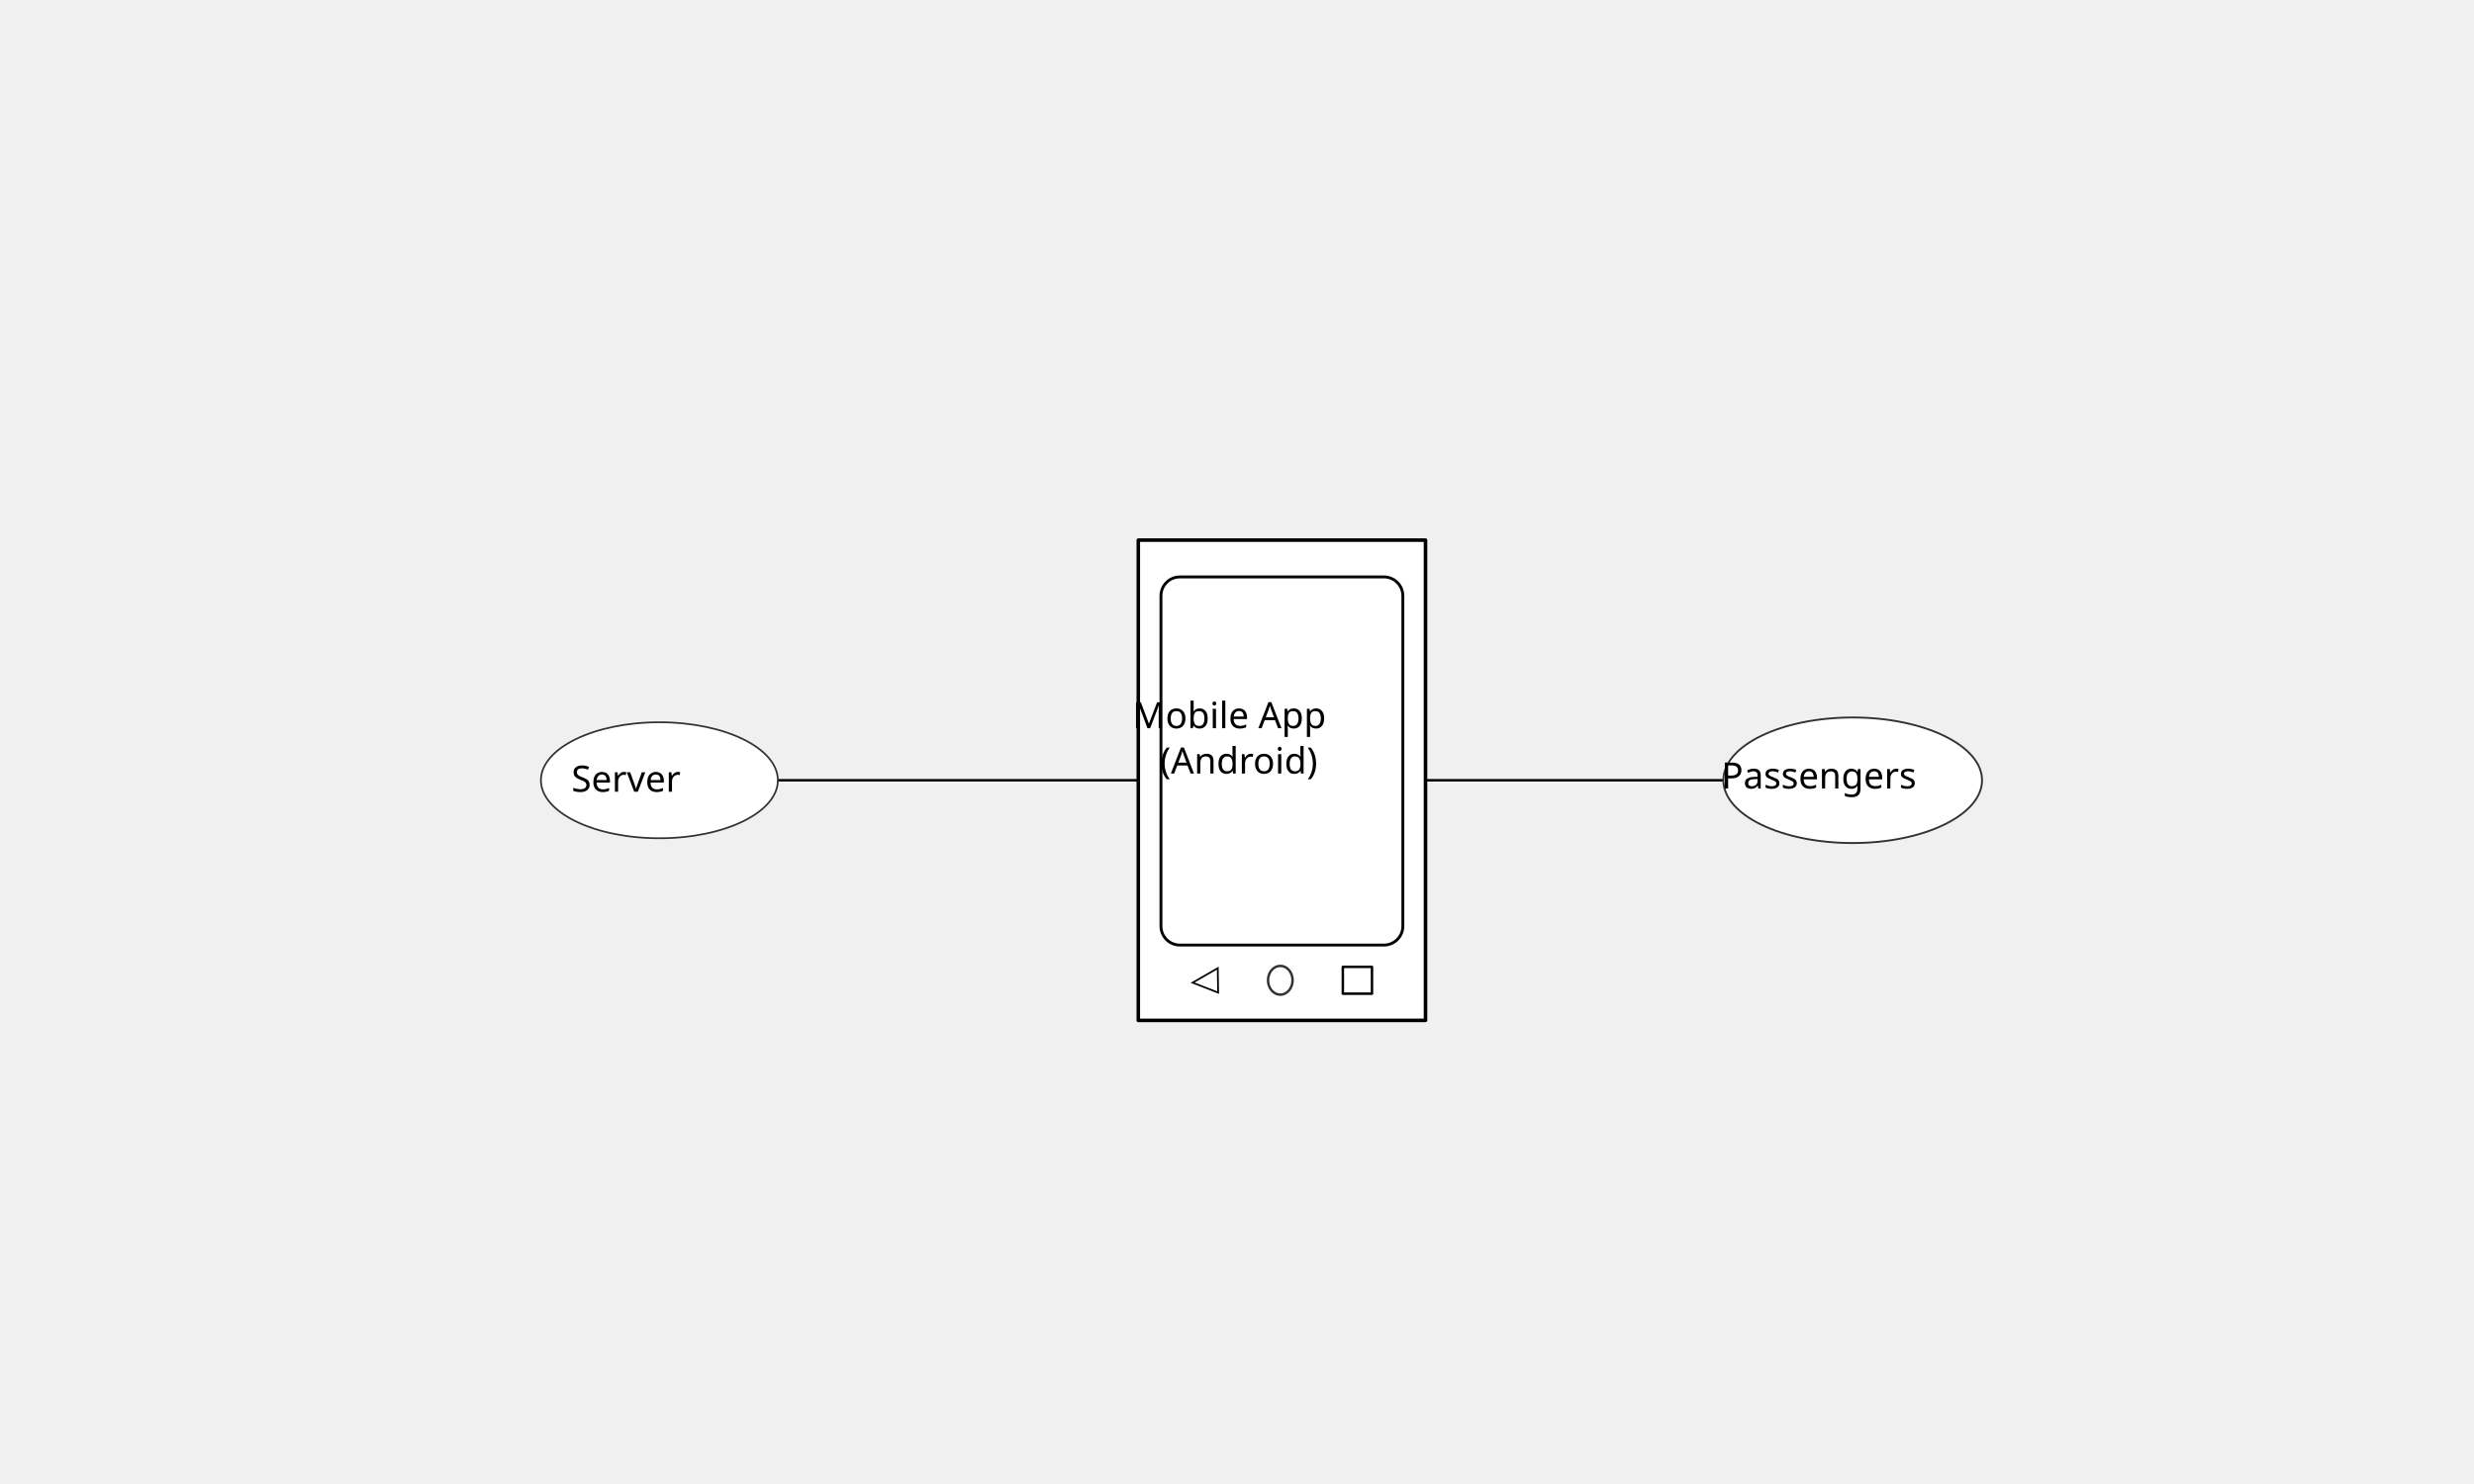
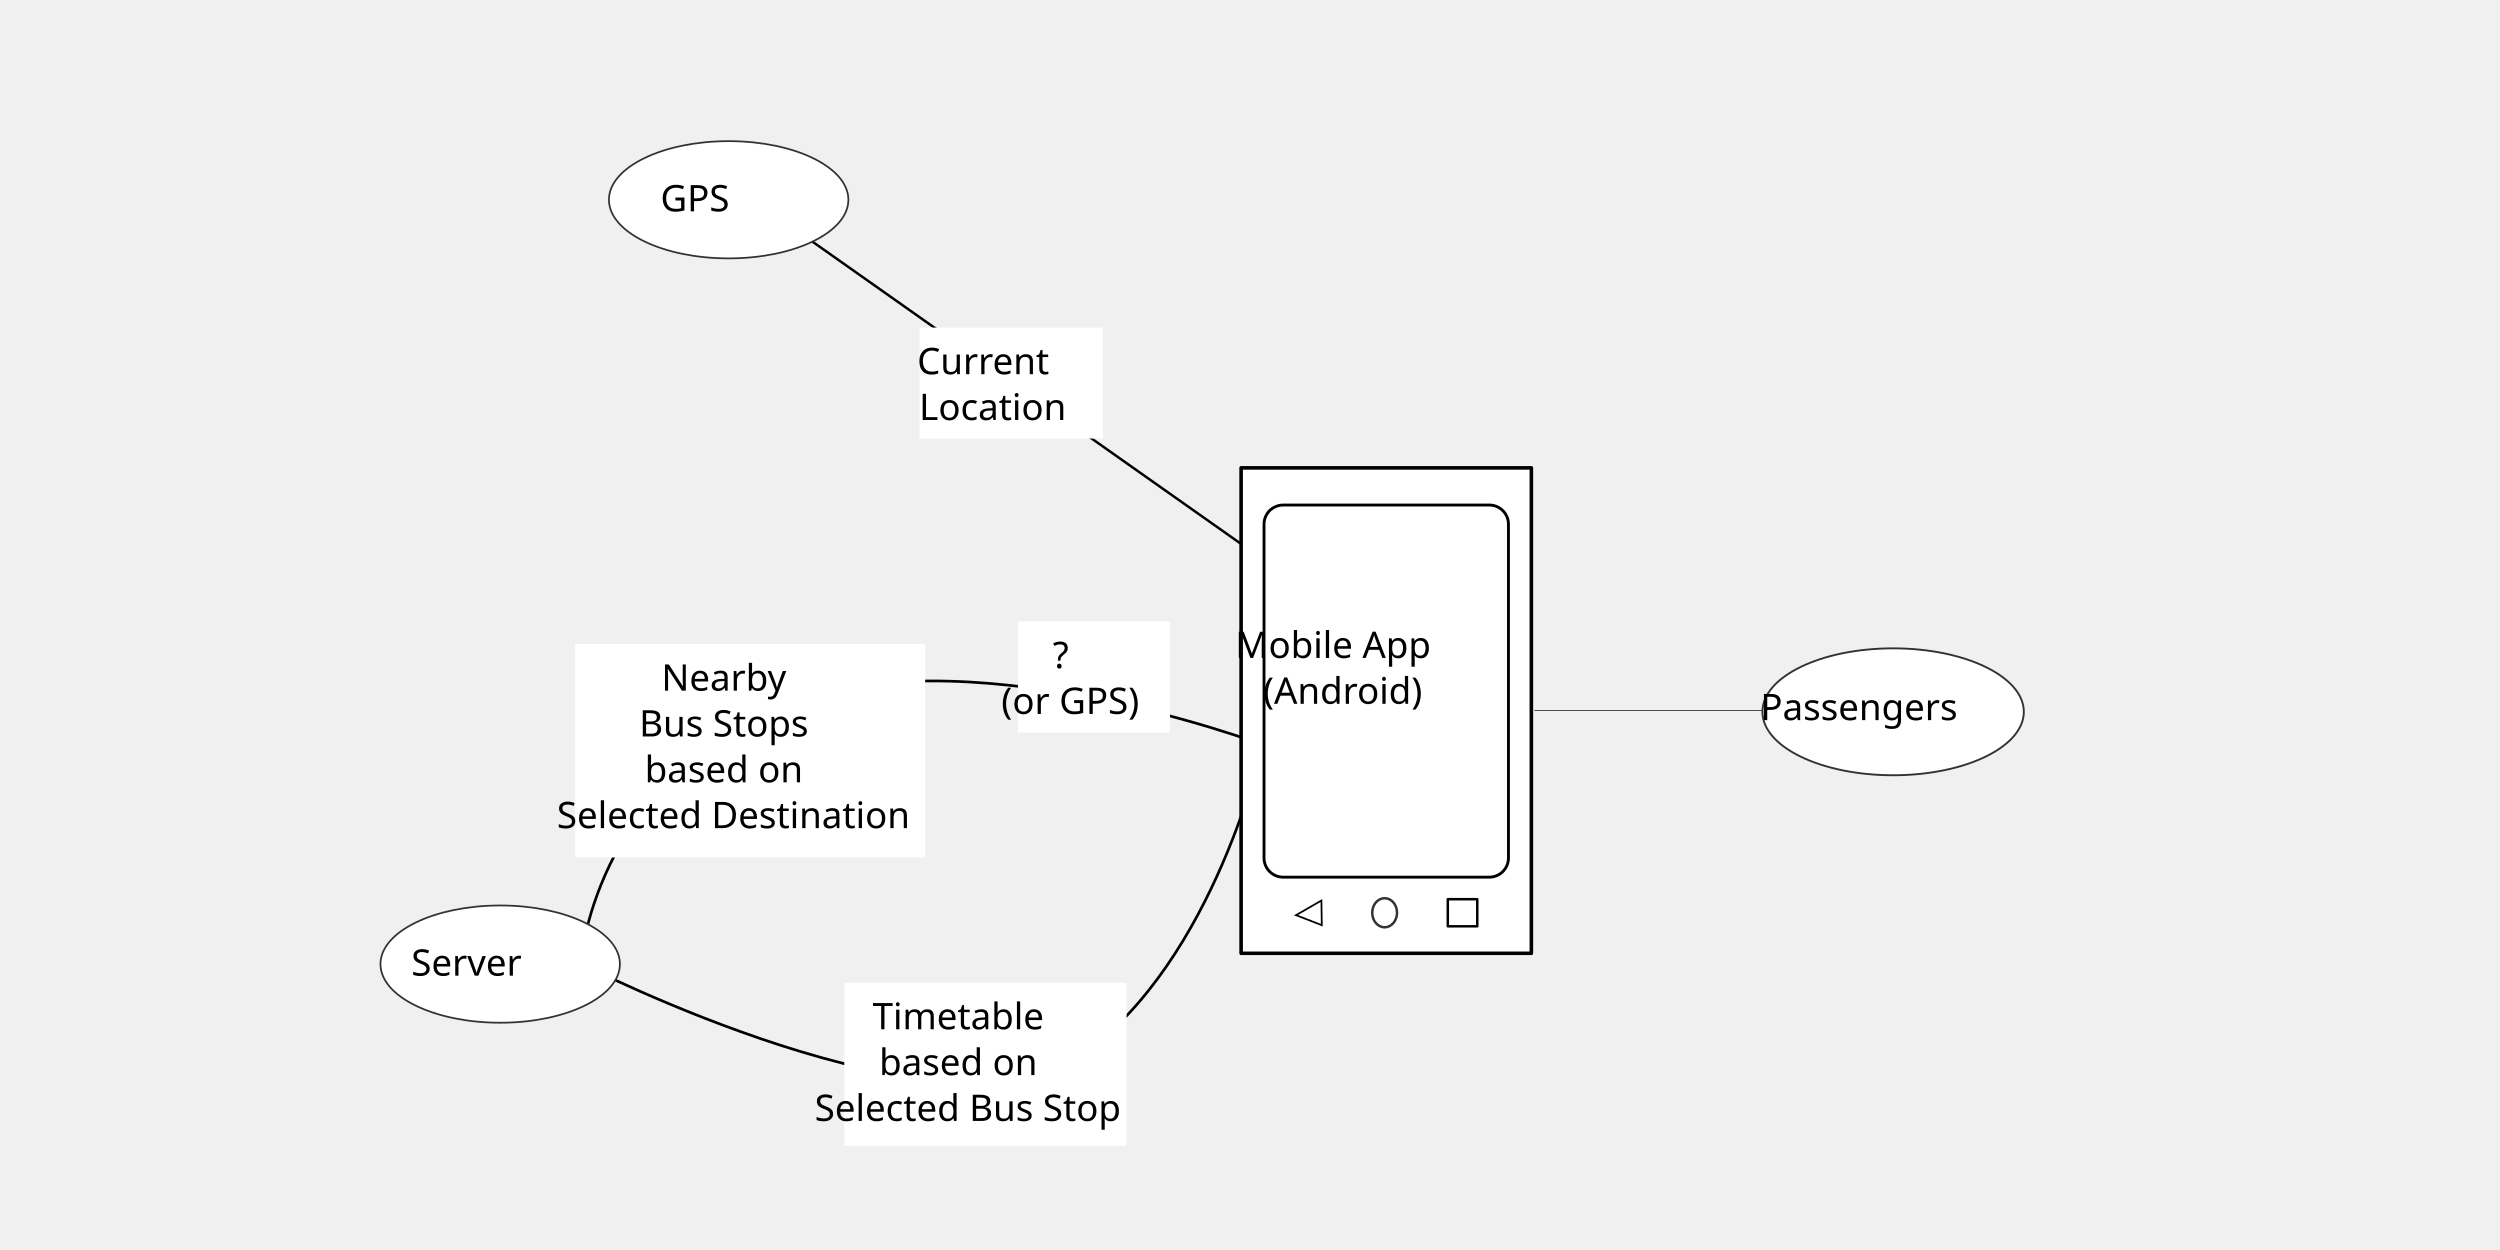
- <svg xmlns="http://www.w3.org/2000/svg" xmlns:ns1="http://schemas.microsoft.com/visio/2003/SVGExtensions/" xmlns:xlink="http://www.w3.org/1999/xlink" width="1000" height="600" viewBox="0 0 750.001 450" xml:space="preserve" class="st8" version="1.1" id="svg1274" style="font-size:12px;overflow:visible;color-interpolation-filters:sRGB;fill:none;fill-rule:evenodd;stroke-linecap:square;stroke-miterlimit:3">
+ <svg xmlns="http://www.w3.org/2000/svg" xmlns:ns1="http://schemas.microsoft.com/visio/2003/SVGExtensions/" xmlns:xlink="http://www.w3.org/1999/xlink" width="1000" height="500" viewBox="0 0 750.001 375" xml:space="preserve" class="st8" version="1.1" id="svg1274" style="font-size:12px;overflow:visible;color-interpolation-filters:sRGB;fill:none;fill-rule:evenodd;stroke-linecap:square;stroke-miterlimit:3">
  <ns1:documentProperties ns1:langID="1033" ns1:metric="true" ns1:viewMarkup="false">
    <ns1:userDefs>
      <ns1:ud ns1:nameU="msvSubprocessMaster" ns1:prompt="" ns1:val="VT4(Rectangle)" />
      <ns1:ud ns1:nameU="msvNoAutoConnect" ns1:val="VT0(1):26" />
    </ns1:userDefs>
  </ns1:documentProperties>
  <style type="text/css" id="style1104">
	
		.st1 {fill:#ffffff;stroke:#000000;stroke-linecap:round;stroke-linejoin:round;stroke-width:0.75}
		.st2 {fill:#000000;font-family:Calibri;font-size:1.5em}
		.st3 {marker-end:url(#mrkr4-12);stroke:#000000;stroke-linecap:round;stroke-linejoin:round;stroke-width:0.238}
		.st4 {fill:#000000;fill-opacity:1;stroke:#000000;stroke-opacity:1;stroke-width:0.086}
		.st5 {font-size:1em}
		.st6 {fill:#000000;font-family:Calibri;font-size:1.333em}
		.st7 {fill:none;stroke:none;stroke-linecap:round;stroke-linejoin:round;stroke-width:0.75}
		.st8 {fill:none;fill-rule:evenodd;font-size:12px;overflow:visible;stroke-linecap:square;stroke-miterlimit:3}
	
	</style>
  <defs id="Markers">
    <g id="lend4">
      <path d="M 2,1 0,0 2,-1 v 2" style="stroke:none" id="path1106" />
    </g>
    <marker id="mrkr4-12" class="st4" ns1:arrowType="4" ns1:arrowSize="2" ns1:setback="23.2087" refX="-23.209" orient="auto" markerUnits="strokeWidth" overflow="visible" style="overflow:visible;fill:#000000;fill-opacity:1;stroke:#000000;stroke-width:0.086;stroke-opacity:1">
      <use xlink:href="#lend4" transform="scale(-11.60437)" id="use1109" x="0" y="0" width="100%" height="100%" />
    </marker>
  </defs>
-   <g id="g4216" transform="translate(1.473457,47.88736)">
-     <path id="path1097" d="M 219.545,188.713 H 540.759" style="fill:none;stroke:#000000;stroke-width:0.75px;stroke-linecap:butt;stroke-linejoin:miter;stroke-opacity:1" />
-     <g transform="translate(-62.62193,28.64325)" id="g1090">
-       <ellipse style="fill:#ffffff;fill-opacity:1;stroke:#323232;stroke-width:0.574;stroke-miterlimit:4;stroke-dasharray:none;stroke-dashoffset:0;stroke-opacity:1" id="path2586" cx="622.803" cy="160.07" rx="39.208" ry="19.036" />
-       <text x="622.562" y="162.565" class="st2" ns1:langID="18441" id="text1229" style="font-style:normal;font-variant:normal;font-weight:normal;font-stretch:normal;font-size:11px;font-family:Calibri;-inkscape-font-specification:'Calibri, Normal';font-variant-ligatures:normal;font-variant-caps:normal;font-variant-numeric:normal;font-feature-settings:normal;text-align:center;writing-mode:lr-tb;text-anchor:middle;fill:#000000">
+   <g id="g16141">
+     <path id="path1097" d="m 460.302,213.125 h 69.597" style="fill:none;stroke:#000000;stroke-width:0.204px;stroke-linecap:butt;stroke-linejoin:miter;stroke-opacity:1" />
+     <g transform="translate(-19.50003)" id="g14161">
+       <ellipse style="fill:#ffffff;fill-opacity:1;stroke:#323232;stroke-width:0.574;stroke-miterlimit:4;stroke-dasharray:none;stroke-dashoffset:0;stroke-opacity:1" id="path2586" cx="587.44" cy="213.54" rx="39.208" ry="19.036" />
+       <text x="587.199" y="216.035" class="st2" ns1:langID="18441" id="text1229" style="font-style:normal;font-variant:normal;font-weight:normal;font-stretch:normal;font-size:11px;font-family:Calibri;-inkscape-font-specification:'Calibri, Normal';font-variant-ligatures:normal;font-variant-caps:normal;font-variant-numeric:normal;font-feature-settings:normal;text-align:center;writing-mode:lr-tb;text-anchor:middle;fill:#000000">
        <ns1:paragraph ns1:horizAlign="1" />
        <ns1:tabList />
        <ns1:newlineChar />
-         <tspan id="tspan1016" x="622.562" y="162.565">Passengers</tspan>
+         <tspan id="tspan1016" x="587.199" y="216.035">Passengers</tspan>
      </text>
    </g>
-     <g transform="translate(-314.5831,-137.028)" id="g1095">
+     <path id="path14114" d="m 174.196,289.044 c 0,0 3.663,-53.136 58.612,-76.579 54.949,-23.443 145.919,10.94 145.919,10.94 0,0 -14.042,64.597 -54.338,93.249 -40.296,28.652 -150.193,-27.61 -150.193,-27.61 z" style="fill:none;stroke:#000000;stroke-width:0.812px;stroke-linecap:butt;stroke-linejoin:miter;stroke-opacity:1" />
+     <g transform="translate(-362.9507,-36.51168)" id="g1095">
      <ellipse style="font-size:12px;color-interpolation-filters:sRGB;fill:#ffffff;fill-opacity:1;fill-rule:evenodd;stroke:#323232;stroke-width:0.528;stroke-linecap:square;stroke-miterlimit:4;stroke-dasharray:none;stroke-dashoffset:0;stroke-opacity:1" id="path2586-7" cx="513.007" cy="325.741" rx="35.916" ry="17.586" />
      <text x="512.916" y="329.217" class="st2" ns1:langID="18441" id="text1229-4" style="font-style:normal;font-variant:normal;font-weight:normal;font-stretch:normal;font-size:11px;font-family:Calibri;-inkscape-font-specification:'Calibri, Normal';font-variant-ligatures:normal;font-variant-caps:normal;font-variant-numeric:normal;font-feature-settings:normal;text-align:center;writing-mode:lr-tb;text-anchor:middle;color-interpolation-filters:sRGB;fill:#000000;fill-rule:evenodd;stroke-linecap:square;stroke-miterlimit:3">
        <ns1:paragraph ns1:horizAlign="1" />
        <ns1:tabList />
        <ns1:newlineChar />
        <tspan id="tspan998" x="512.916" y="329.217">Server</tspan>
      </text>
    </g>
-     <g transform="translate(70.72595,-55.84516)" id="g1085">
+     <path id="path14058" d="m 242.761,71.81 130.757,92.207" style="fill:none;stroke:#000000;stroke-width:0.75px;stroke-linecap:butt;stroke-linejoin:miter;stroke-opacity:1" />
+     <g transform="translate(99.45836,-31.38691)" id="g1085">
      <rect x="272.878" y="171.742" width="87.07" height="145.634" class="st1" id="rect1142" style="fill:#ffffff;stroke:#000000;stroke-width:1.078;stroke-linecap:round;stroke-linejoin:round" />
      <g id="g1073" transform="translate(-0.7367172)">
        <rect ry="5.745" style="fill:#ffffff;stroke:#000000;stroke-width:0.866;stroke-linecap:round;stroke-linejoin:round" id="rect1151" class="st1" height="111.634" width="73.33" y="182.9" x="280.485" />
        <text style="font-style:normal;font-variant:normal;font-weight:normal;font-stretch:normal;font-size:11px;font-family:Calibri;-inkscape-font-specification:'Calibri, Normal';font-variant-ligatures:normal;font-variant-caps:normal;font-variant-numeric:normal;font-feature-settings:normal;text-align:center;writing-mode:lr-tb;text-anchor:middle;fill:#000000" id="text1144" ns1:langID="18441" class="st2" y="228.775" x="316.943">
          <ns1:paragraph ns1:horizAlign="1" />
          <ns1:tabList />
          <tspan y="228.775" x="316.943" id="tspan1023">Mobile App</tspan>
          <tspan y="242.525" x="316.943" id="tspan1025">(Android)</tspan>
        </text>
      </g>
      <g id="g1067" transform="translate(-1.781654)">
        <rect style="fill:#ffffff;stroke:#000000;stroke-width:0.75;stroke-linecap:round;stroke-linejoin:round;stroke-miterlimit:3.333;stroke-dasharray:none" id="rect1119" class="st1" height="8.128" width="8.838" y="301.146" x="336.667" />
        <ellipse ry="4.362" rx="3.721" cy="305.21" cx="317.711" id="path2586-7-5" style="font-size:12px;overflow:visible;color-interpolation-filters:sRGB;fill:#ffffff;fill-opacity:1;fill-rule:evenodd;stroke:#323232;stroke-width:0.75;stroke-linecap:square;stroke-miterlimit:3.333;stroke-dasharray:none;stroke-dashoffset:0;stroke-opacity:1" />
        <path id="path1058" d="m 291.12,305.933 7.632,-4.39 0.107,7.399 z" style="fill:none;stroke:#000000;stroke-width:0.53;stroke-linecap:butt;stroke-linejoin:miter;stroke-miterlimit:3.333;stroke-dasharray:none;stroke-opacity:1" />
      </g>
    </g>
+     <g transform="translate(17.4702,-182.4604)" id="g13859">
+       <ellipse style="font-size:12px;color-interpolation-filters:sRGB;fill:#ffffff;fill-opacity:1;fill-rule:evenodd;stroke:#323232;stroke-width:0.528;stroke-linecap:square;stroke-miterlimit:4;stroke-dasharray:none;stroke-dashoffset:0;stroke-opacity:1" id="path2586-7-57" cx="201.127" cy="242.389" rx="35.916" ry="17.586" />
+       <text x="201.036" y="245.864" class="st2" ns1:langID="18441" id="text1229-4-8" style="font-style:normal;font-variant:normal;font-weight:normal;font-stretch:normal;font-size:11px;font-family:Calibri;-inkscape-font-specification:'Calibri, Normal';font-variant-ligatures:normal;font-variant-caps:normal;font-variant-numeric:normal;font-feature-settings:normal;text-align:center;writing-mode:lr-tb;text-anchor:middle;color-interpolation-filters:sRGB;fill:#000000;fill-rule:evenodd;stroke-linecap:square;stroke-miterlimit:3">
+         <ns1:paragraph ns1:horizAlign="1" />
+         <ns1:tabList />
+         <ns1:newlineChar />
+         <tspan y="245.864" x="201.036" id="tspan13854">GPS</tspan>
+       </text>
+     </g>
+     <rect y="98.273" x="275.855" height="33.295" width="55.006" id="rect3367" style="font-size:12px;overflow:visible;color-interpolation-filters:sRGB;fill:#ffffff;fill-opacity:1;fill-rule:evenodd;stroke:none;stroke-width:0.796;stroke-linecap:square;stroke-miterlimit:4;stroke-dasharray:none;stroke-dashoffset:0;stroke-opacity:1" />
+     <text style="font-style:normal;font-variant:normal;font-weight:normal;font-stretch:normal;font-size:11px;font-family:Calibri;-inkscape-font-specification:'Calibri, Normal';font-variant-ligatures:normal;font-variant-caps:normal;font-variant-numeric:normal;font-feature-settings:normal;text-align:center;writing-mode:lr-tb;text-anchor:middle;overflow:visible;color-interpolation-filters:sRGB;fill:#000000;fill-rule:evenodd;stroke-width:1;stroke-linecap:square;stroke-miterlimit:3" id="text1229-5" ns1:langID="18441" class="st2" y="112.258" x="304.958">
+       <ns1:paragraph ns1:horizAlign="1" />
+       <ns1:tabList />
+       <ns1:newlineChar />
+       <tspan y="112.258" x="304.958" id="tspan13882">Current</tspan>
+       <tspan y="126.008" x="304.958" id="tspan13884">Location</tspan>
+     </text>
+     <rect y="193.213" x="172.54" height="64.03" width="105.017" id="rect3367-4" style="font-size:12px;overflow:visible;color-interpolation-filters:sRGB;fill:#ffffff;fill-opacity:1;fill-rule:evenodd;stroke:none;stroke-width:1.525;stroke-linecap:square;stroke-miterlimit:4;stroke-dasharray:none;stroke-dashoffset:0;stroke-opacity:1" />
+     <text style="font-style:normal;font-variant:normal;font-weight:normal;font-stretch:normal;font-size:11px;font-family:Calibri;-inkscape-font-specification:'Calibri, Normal';font-variant-ligatures:normal;font-variant-caps:normal;font-variant-numeric:normal;font-feature-settings:normal;text-align:center;writing-mode:lr-tb;text-anchor:middle;overflow:visible;color-interpolation-filters:sRGB;fill:#000000;fill-rule:evenodd;stroke-width:1;stroke-linecap:square;stroke-miterlimit:3" id="text1229-5-1" ns1:langID="18441" class="st2" y="207.198" x="227.17">
+       <ns1:paragraph ns1:horizAlign="1" />
+       <ns1:tabList />
+       <ns1:newlineChar />
+       <tspan y="207.198" x="227.17" id="tspan14144">Nearby</tspan>
+       <tspan y="220.948" x="227.17" id="tspan14146">Bus Stops</tspan>
+       <tspan y="234.698" x="227.17" id="tspan14148">based on</tspan>
+       <tspan y="248.448" x="227.17" id="tspan14150">Selected Destination</tspan>
+     </text>
+     <rect y="294.798" x="253.287" height="48.923" width="84.7" id="rect3367-4-7" style="font-size:12px;overflow:visible;color-interpolation-filters:sRGB;fill:#ffffff;fill-opacity:1;fill-rule:evenodd;stroke:none;stroke-width:1.197;stroke-linecap:square;stroke-miterlimit:4;stroke-dasharray:none;stroke-dashoffset:0;stroke-opacity:1" />
+     <text style="font-style:normal;font-variant:normal;font-weight:normal;font-stretch:normal;font-size:11px;font-family:Calibri;-inkscape-font-specification:'Calibri, Normal';font-variant-ligatures:normal;font-variant-caps:normal;font-variant-numeric:normal;font-feature-settings:normal;text-align:center;writing-mode:lr-tb;text-anchor:middle;overflow:visible;color-interpolation-filters:sRGB;fill:#000000;fill-rule:evenodd;stroke-width:1;stroke-linecap:square;stroke-miterlimit:3" id="text1229-5-1-1" ns1:langID="18441" class="st2" y="308.783" x="297.497">
+       <ns1:paragraph ns1:horizAlign="1" />
+       <ns1:tabList />
+       <ns1:newlineChar />
+       <tspan y="308.783" x="297.497" id="tspan14152">Timetable</tspan>
+       <tspan y="322.533" x="297.497" id="tspan14154">based on</tspan>
+       <tspan y="336.283" x="297.497" id="tspan14156">Selected Bus Stop</tspan>
+     </text>
+     <rect y="186.441" x="305.381" height="33.295" width="45.629" id="rect3367-0" style="font-size:12px;overflow:visible;color-interpolation-filters:sRGB;fill:#ffffff;fill-opacity:1;fill-rule:evenodd;stroke:none;stroke-width:0.725;stroke-linecap:square;stroke-miterlimit:4;stroke-dasharray:none;stroke-dashoffset:0;stroke-opacity:1" />
+     <text style="font-style:normal;font-variant:normal;font-weight:normal;font-stretch:normal;font-size:11px;font-family:Calibri;-inkscape-font-specification:'Calibri, Normal';font-variant-ligatures:normal;font-variant-caps:normal;font-variant-numeric:normal;font-feature-settings:normal;text-align:center;writing-mode:lr-tb;text-anchor:middle;overflow:visible;color-interpolation-filters:sRGB;fill:#000000;fill-rule:evenodd;stroke-width:1;stroke-linecap:square;stroke-miterlimit:3" id="text1229-5-7" ns1:langID="18441" class="st2" y="200.426" x="328.233">
+       <ns1:paragraph ns1:horizAlign="1" />
+       <ns1:tabList />
+       <ns1:newlineChar />
+       <tspan y="200.426" x="328.233" id="tspan14140">?</tspan>
+       <tspan y="214.176" x="328.233" id="tspan14142">(or GPS)</tspan>
+     </text>
  </g>
</svg>
